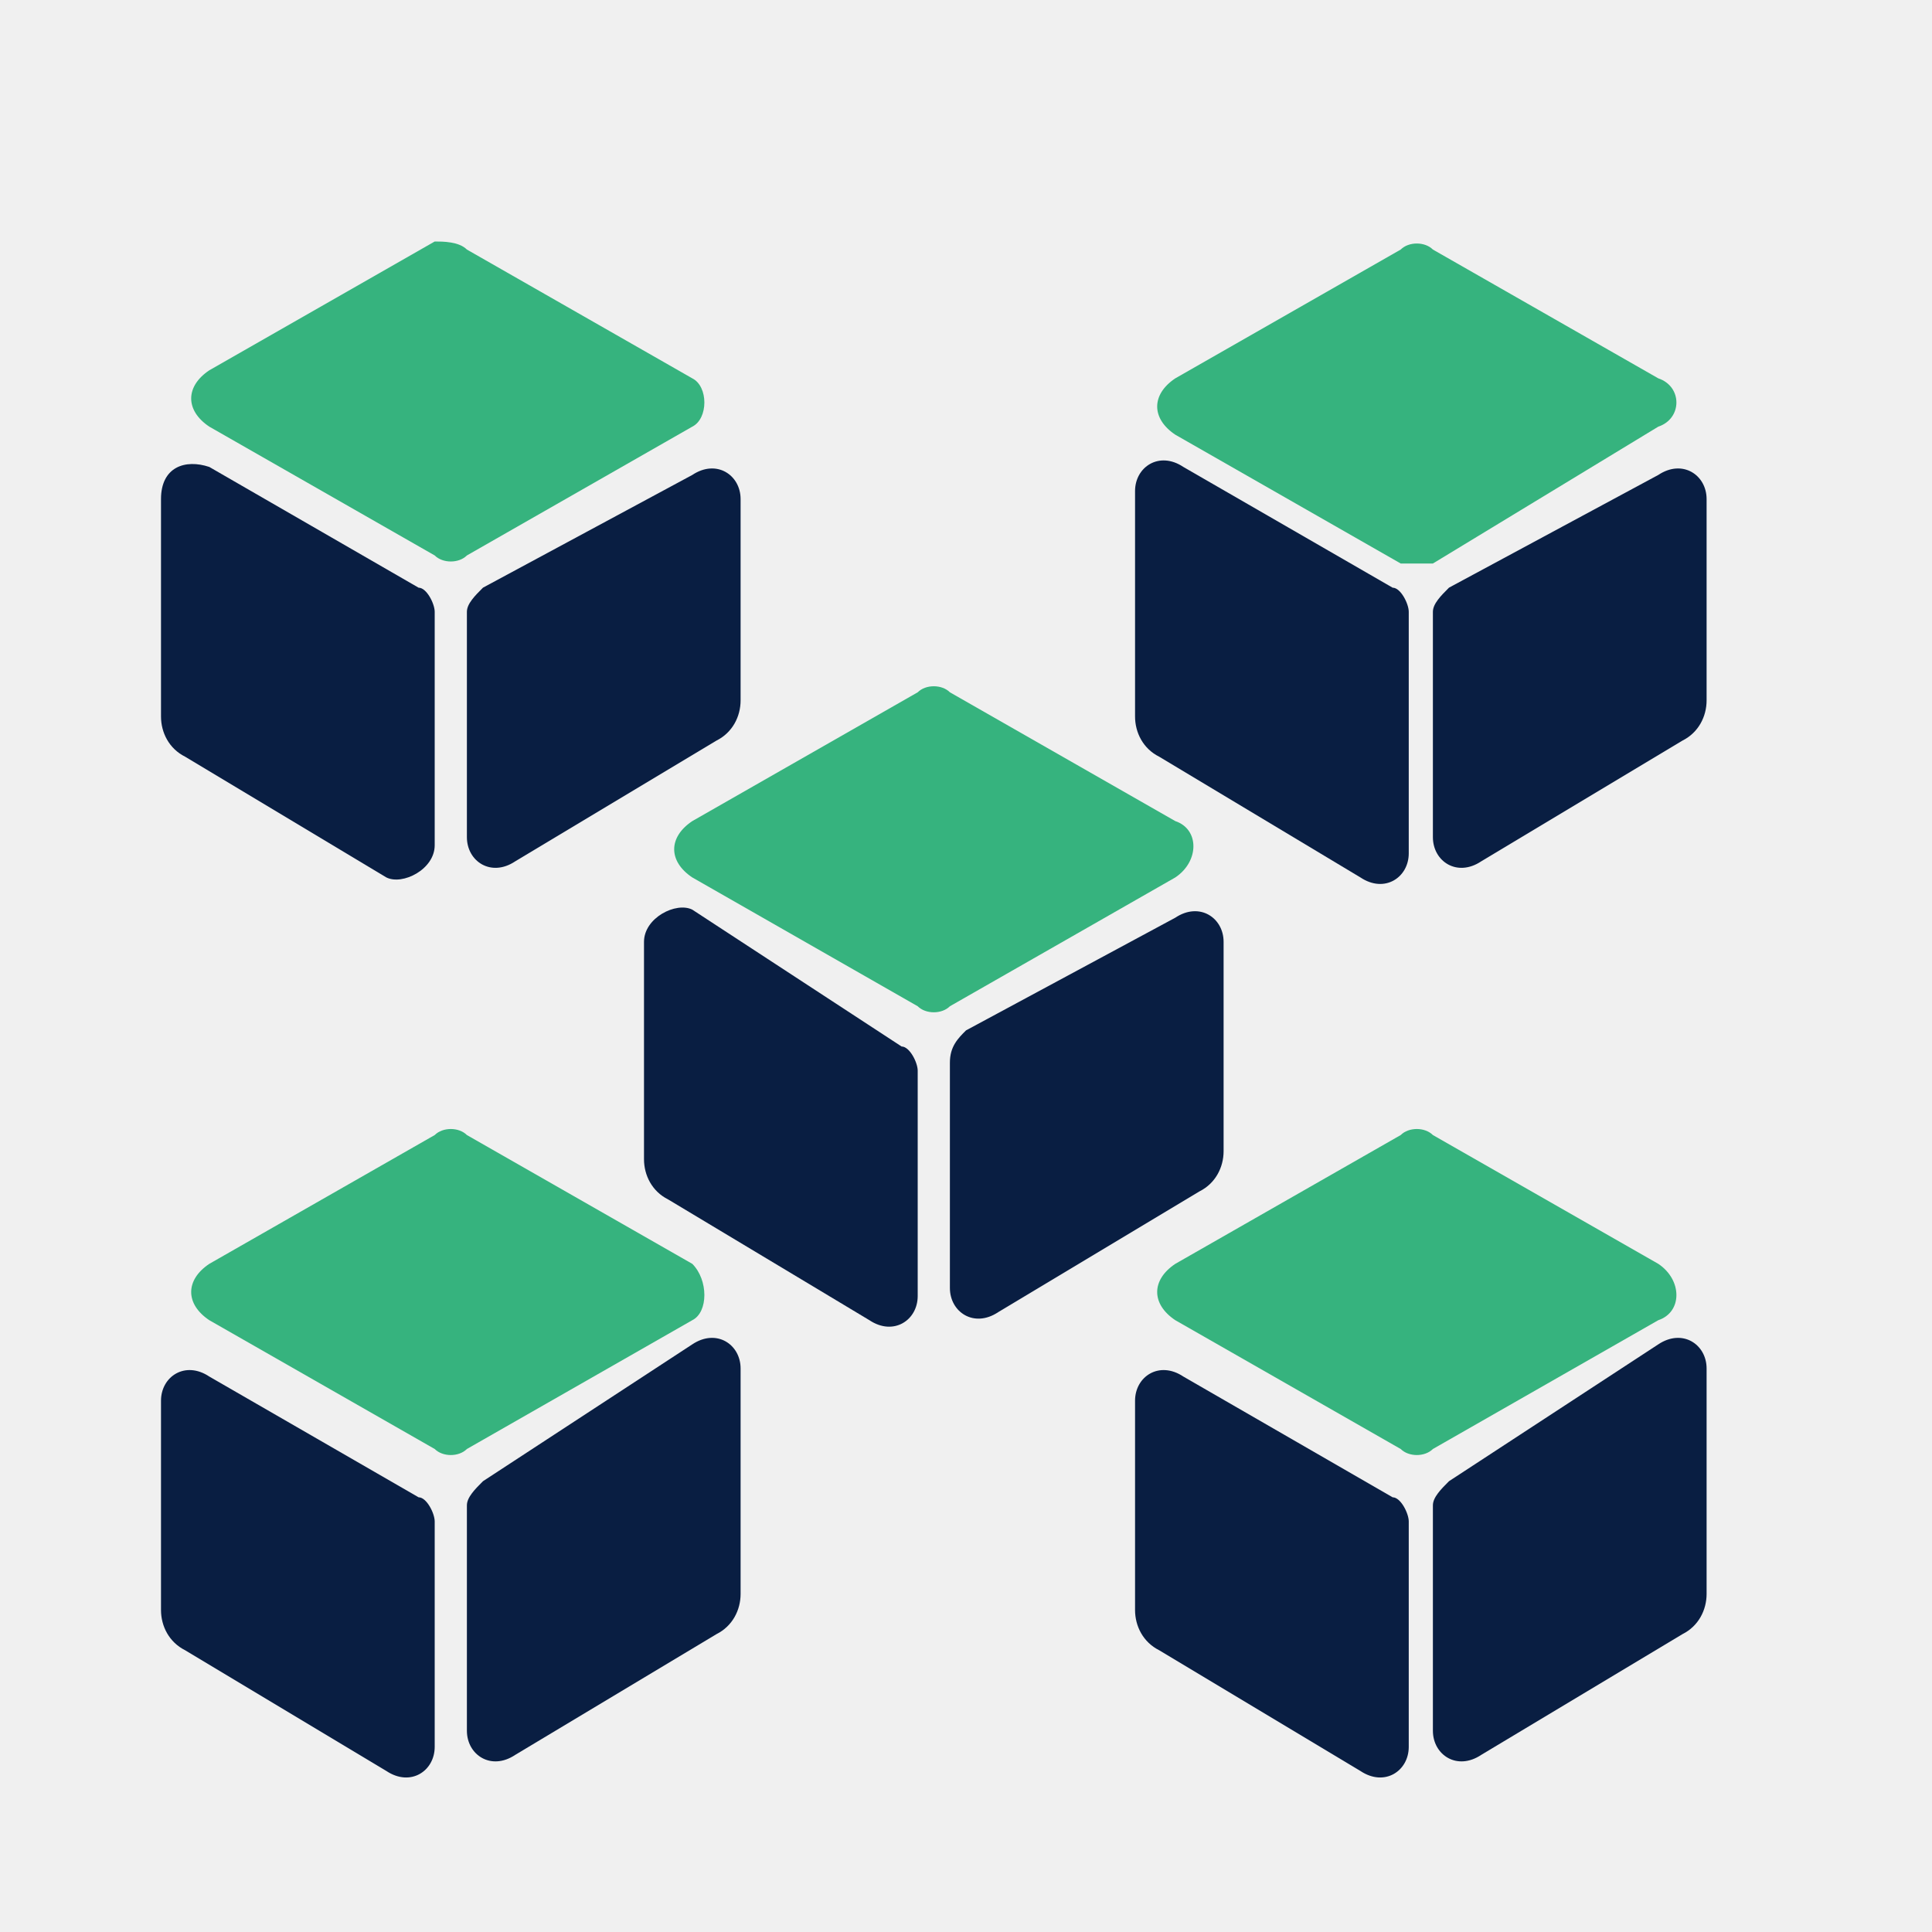
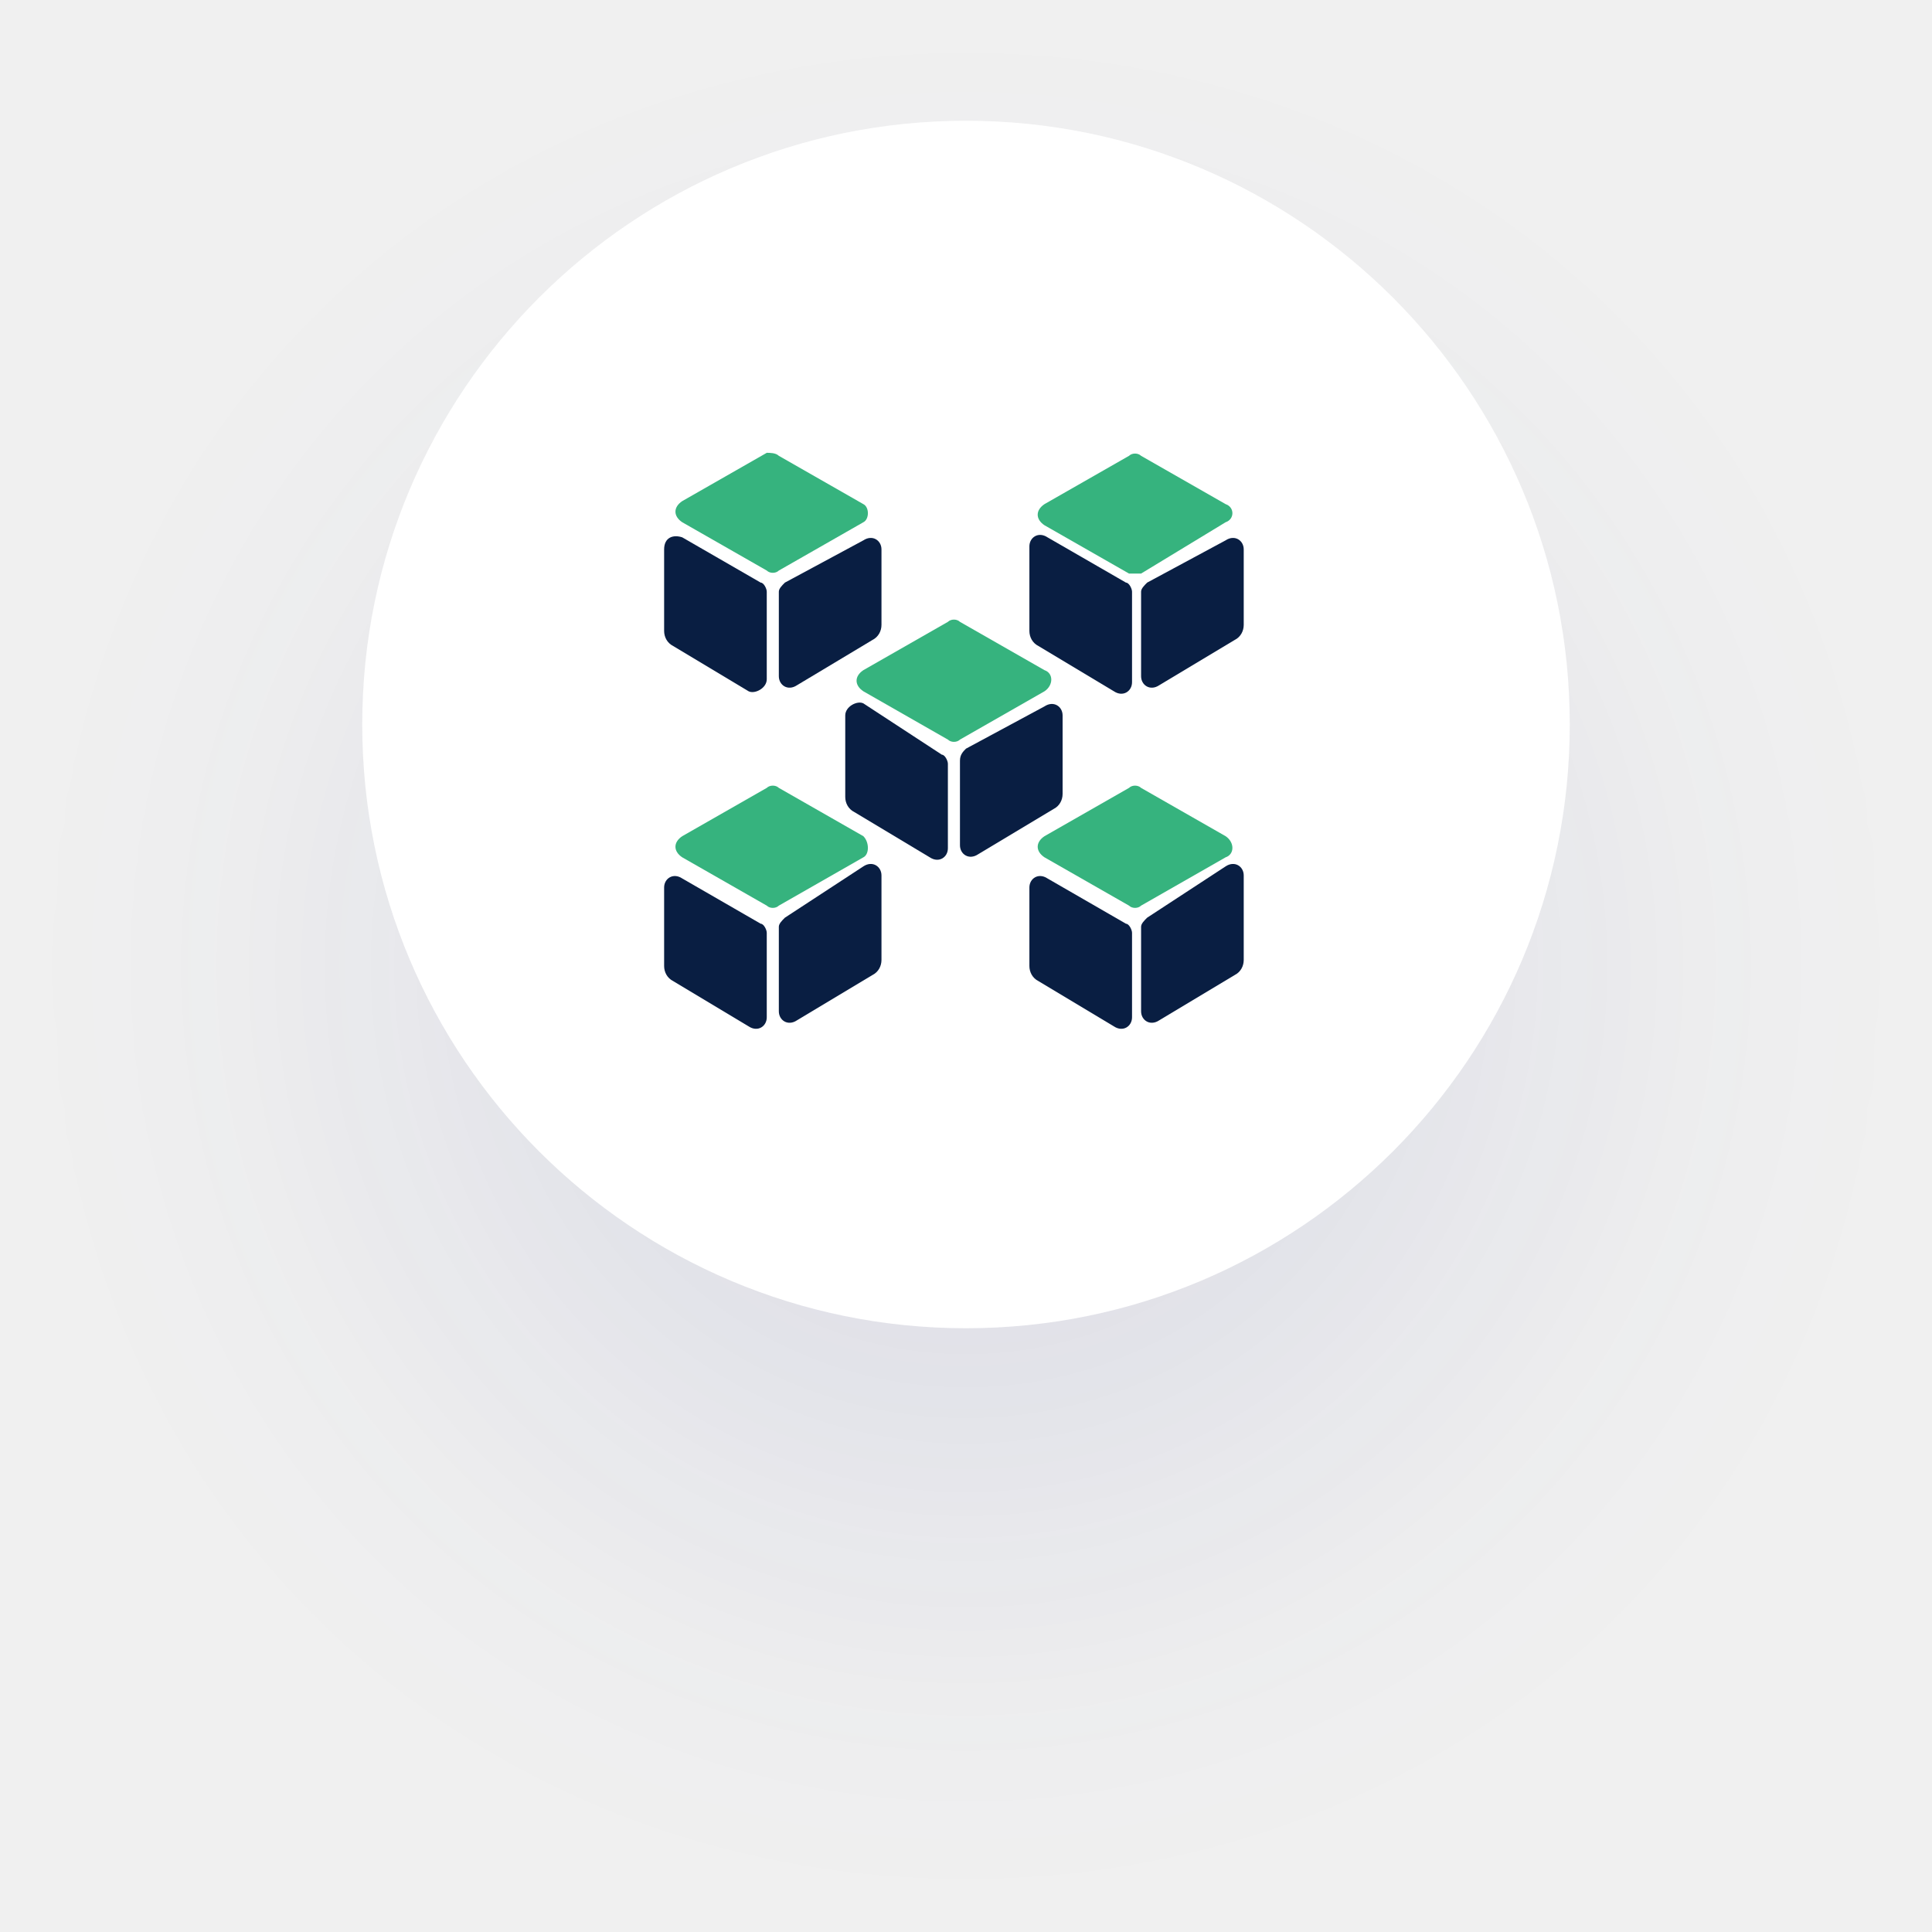
- <svg xmlns="http://www.w3.org/2000/svg" width="48" height="48" viewBox="0 0 48 48" fill="none">
-   <path d="M16 28.8C16 29.2 16.2 29.6 16.6 29.8L21.6 32.8C22.2 33.2 22.8 32.8 22.8 32.2V26.6C22.8 26.4 22.6 26 22.4 26L17.2 22.6C16.8 22.4 16 22.8 16 23.4V28.8Z" fill="#091E42" />
-   <path d="M23.6 26.4V32C23.6 32.6 24.2 33 24.8 32.6L29.8 29.6C30.2 29.4 30.4 29 30.4 28.6V23.4C30.4 22.8 29.8 22.4 29.2 22.8L24 25.6C23.8 25.8 23.6 26 23.6 26.4Z" fill="#091E42" />
-   <path d="M29.2 21.8L23.6 25C23.4 25.2 23 25.2 22.8 25L17.2 21.8C16.6 21.4 16.6 20.8 17.2 20.4L22.8 17.2C23 17 23.4 17 23.6 17.2L29.2 20.4C29.8 20.6 29.8 21.4 29.2 21.8Z" fill="#36B37E" />
-   <path d="M4 40C4 40.4 4.2 40.8 4.6 41L9.6 44C10.2 44.4 10.8 44 10.8 43.4V37.8C10.8 37.6 10.6 37.2 10.4 37.2L5.2 34.2C4.6 33.8 4 34.2 4 34.8V40H4Z" fill="#091E42" />
-   <path d="M11.6 37.4V43C11.6 43.6 12.2 44 12.8 43.6L17.8 40.6C18.2 40.4 18.4 40 18.4 39.6V34C18.4 33.4 17.8 33 17.2 33.4L12 36.8C11.8 37 11.6 37.2 11.6 37.4Z" fill="#091E42" />
-   <path d="M17.2 32.8L11.6 36C11.4 36.2 11 36.2 10.8 36L5.2 32.8C4.6 32.4 4.6 31.8 5.2 31.4L10.8 28.2C11 28 11.4 28 11.6 28.2L17.2 31.4C17.6 31.8 17.6 32.6 17.2 32.8Z" fill="#36B37E" />
-   <path d="M28.2 40C28.2 40.4 28.4 40.8 28.8 41L33.8 44C34.4 44.4 35 44 35 43.4V37.8C35 37.6 34.8 37.2 34.6 37.2L29.4 34.2C28.8 33.8 28.2 34.2 28.2 34.8V40Z" fill="#091E42" />
-   <path d="M35.6 37.4V43C35.6 43.6 36.2 44 36.8 43.6L41.8 40.6C42.2 40.4 42.4 40 42.4 39.6V34C42.4 33.4 41.8 33 41.2 33.4L36 36.8C35.8 37 35.6 37.2 35.6 37.4Z" fill="#091E42" />
-   <path d="M41.2 32.8L35.6 36C35.4 36.2 35 36.2 34.8 36L29.2 32.8C28.6 32.4 28.6 31.8 29.2 31.4L34.8 28.2C35 28 35.4 28 35.6 28.2L41.2 31.4C41.8 31.8 41.8 32.6 41.2 32.8Z" fill="#36B37E" />
-   <path d="M4 17.8C4 18.201 4.2 18.601 4.6 18.8L9.6 21.8C10 22 10.8 21.601 10.8 21V15.2C10.8 15.001 10.6 14.601 10.4 14.601L5.2 11.601C4.6 11.4 4 11.601 4 12.4V17.8Z" fill="#091E42" />
-   <path d="M11.6 15.2V20.8C11.6 21.4 12.2 21.8 12.8 21.4L17.8 18.4C18.2 18.2 18.4 17.8 18.4 17.4V12.4C18.4 11.8 17.8 11.4 17.2 11.8L12 14.6C11.8 14.8 11.6 15 11.6 15.2Z" fill="#091E42" />
-   <path d="M17.2 10.6L11.6 13.8C11.4 14 11 14 10.8 13.8L5.2 10.6C4.6 10.2 4.6 9.6 5.2 9.2L10.8 6C11 6 11.4 6 11.6 6.2L17.2 9.4C17.6 9.6 17.6 10.4 17.2 10.6Z" fill="#36B37E" />
-   <path d="M28.2 17.8C28.2 18.201 28.4 18.601 28.8 18.8L33.8 21.8C34.4 22.201 35 21.8 35 21.201V15.2C35 15.001 34.8 14.601 34.6 14.601L29.4 11.601C28.8 11.2 28.2 11.601 28.2 12.2V17.8Z" fill="#091E42" />
-   <path d="M35.6 15.2V20.8C35.6 21.4 36.2 21.8 36.8 21.4L41.8 18.4C42.2 18.2 42.4 17.8 42.4 17.4V12.4C42.4 11.8 41.8 11.4 41.2 11.8L36 14.6C35.8 14.8 35.6 15 35.6 15.2Z" fill="#091E42" />
-   <path d="M41.2 10.6L35.6 14C35.4 14 35.2 14 34.8 14L29.2 10.8C28.6 10.4 28.6 9.8 29.2 9.4L34.8 6.2C35 6 35.4 6 35.6 6.2L41.2 9.4C41.8 9.6 41.8 10.4 41.2 10.6Z" fill="#36B37E" />
+ <svg xmlns="http://www.w3.org/2000/svg" width="128" height="128" viewBox="0 0 128 128" fill="none">
+   <g filter="url(#filter0_d_73_256)">
+     <circle cx="64" cy="48" r="40" fill="white" />
+   </g>
+   <path d="M56 52.8C56 53.2 56.2 53.6 56.6 53.8L61.6 56.8C62.2 57.2 62.8 56.8 62.8 56.2V50.6C62.8 50.4 62.6 50 62.4 50L57.2 46.6C56.8 46.4 56 46.8 56 47.4V52.8Z" fill="#091E42" />
+   <path d="M63.6 50.4V56C63.6 56.6 64.2 57 64.8 56.6L69.8 53.6C70.2 53.4 70.4 53 70.4 52.6V47.4C70.4 46.8 69.8 46.4 69.2 46.8L64 49.6C63.8 49.8 63.6 50 63.6 50.4Z" fill="#091E42" />
+   <path d="M69.2 45.8L63.6 49C63.4 49.2 63 49.2 62.8 49L57.2 45.8C56.6 45.4 56.6 44.8 57.2 44.4L62.8 41.2C63 41 63.4 41 63.6 41.2L69.2 44.4C69.8 44.6 69.8 45.4 69.2 45.8Z" fill="#36B37E" />
+   <path d="M44 64C44 64.4 44.2 64.8 44.6 65L49.6 68C50.2 68.4 50.8 68 50.8 67.4V61.8C50.8 61.6 50.6 61.2 50.4 61.2L45.2 58.2C44.6 57.8 44 58.2 44 58.8V64V64Z" fill="#091E42" />
+   <path d="M51.6 61.4V67C51.6 67.6 52.2 68 52.8 67.6L57.8 64.6C58.2 64.4 58.4 64 58.4 63.6V58C58.4 57.4 57.8 57 57.2 57.4L52 60.8C51.8 61 51.6 61.2 51.6 61.4Z" fill="#091E42" />
+   <path d="M57.2 56.8L51.6 60C51.4 60.2 51 60.2 50.8 60L45.2 56.8C44.6 56.4 44.6 55.8 45.2 55.4L50.8 52.2C51 52 51.4 52 51.6 52.2L57.2 55.4C57.6 55.8 57.6 56.6 57.2 56.8Z" fill="#36B37E" />
+   <path d="M68.2 64C68.2 64.4 68.4 64.8 68.8 65L73.8 68C74.4 68.4 75 68 75 67.4V61.8C75 61.6 74.8 61.2 74.6 61.2L69.4 58.2C68.8 57.8 68.2 58.2 68.2 58.8V64Z" fill="#091E42" />
+   <path d="M75.6 61.4V67C75.6 67.6 76.2 68 76.8 67.6L81.8 64.6C82.2 64.4 82.4 64 82.4 63.6V58C82.4 57.4 81.8 57 81.2 57.4L76 60.8C75.8 61 75.6 61.2 75.6 61.4Z" fill="#091E42" />
+   <path d="M81.2 56.8L75.6 60C75.4 60.2 75 60.2 74.8 60L69.2 56.8C68.6 56.4 68.6 55.8 69.2 55.4L74.8 52.2C75 52 75.4 52 75.6 52.2L81.2 55.4C81.8 55.8 81.8 56.6 81.2 56.8Z" fill="#36B37E" />
+   <path d="M44 41.8C44 42.2 44.2 42.6 44.6 42.8L49.6 45.8C50 46.001 50.8 45.6 50.8 45.001V39.2C50.8 39.001 50.6 38.6 50.4 38.6L45.2 35.6C44.6 35.401 44 35.6 44 36.401V41.8Z" fill="#091E42" />
+   <path d="M51.6 39.2V44.8C51.6 45.4 52.2 45.8 52.8 45.4L57.8 42.4C58.2 42.2 58.4 41.8 58.4 41.4V36.4C58.4 35.8 57.8 35.4 57.2 35.8L52 38.6C51.8 38.8 51.6 39 51.6 39.2Z" fill="#091E42" />
+   <path d="M57.2 34.6L51.6 37.8C51.4 38 51 38 50.8 37.8L45.2 34.6C44.6 34.2 44.6 33.6 45.2 33.2L50.8 30C51 30 51.4 30 51.6 30.2L57.2 33.4C57.6 33.6 57.6 34.4 57.2 34.6Z" fill="#36B37E" />
+   <path d="M68.2 41.8C68.2 42.2 68.4 42.6 68.8 42.8L73.8 45.8C74.4 46.2 75 45.8 75 45.2V39.2C75 39.001 74.8 38.6 74.6 38.6L69.4 35.6C68.8 35.2 68.2 35.6 68.2 36.2V41.8Z" fill="#091E42" />
+   <path d="M75.6 39.2V44.8C75.6 45.4 76.2 45.8 76.8 45.4L81.8 42.4C82.2 42.2 82.4 41.8 82.4 41.4V36.4C82.4 35.8 81.8 35.4 81.2 35.8L76 38.6C75.8 38.8 75.6 39 75.6 39.2Z" fill="#091E42" />
+   <path d="M81.2 34.6L75.6 38C75.4 38 75.2 38 74.8 38L69.2 34.8C68.6 34.4 68.6 33.8 69.2 33.4L74.8 30.2C75 30 75.4 30 75.6 30.2L81.2 33.4C81.8 33.6 81.8 34.4 81.2 34.6Z" fill="#36B37E" />
+   <defs>
+     <filter id="filter0_d_73_256" x="0" y="0" width="128" height="128" filterUnits="userSpaceOnUse" color-interpolation-filters="sRGB">
+       <feFlood flood-opacity="0" result="BackgroundImageFix" />
+       <feColorMatrix in="SourceAlpha" type="matrix" values="0 0 0 0 0 0 0 0 0 0 0 0 0 0 0 0 0 0 127 0" result="hardAlpha" />
+       <feOffset dy="16" />
+       <feGaussianBlur stdDeviation="12" />
+       <feColorMatrix type="matrix" values="0 0 0 0 0.146 0 0 0 0 0.185 0 0 0 0 0.537 0 0 0 0.08 0" />
+       <feBlend mode="normal" in2="BackgroundImageFix" result="effect1_dropShadow_73_256" />
+       <feBlend mode="normal" in="SourceGraphic" in2="effect1_dropShadow_73_256" result="shape" />
+     </filter>
+   </defs>
</svg>
